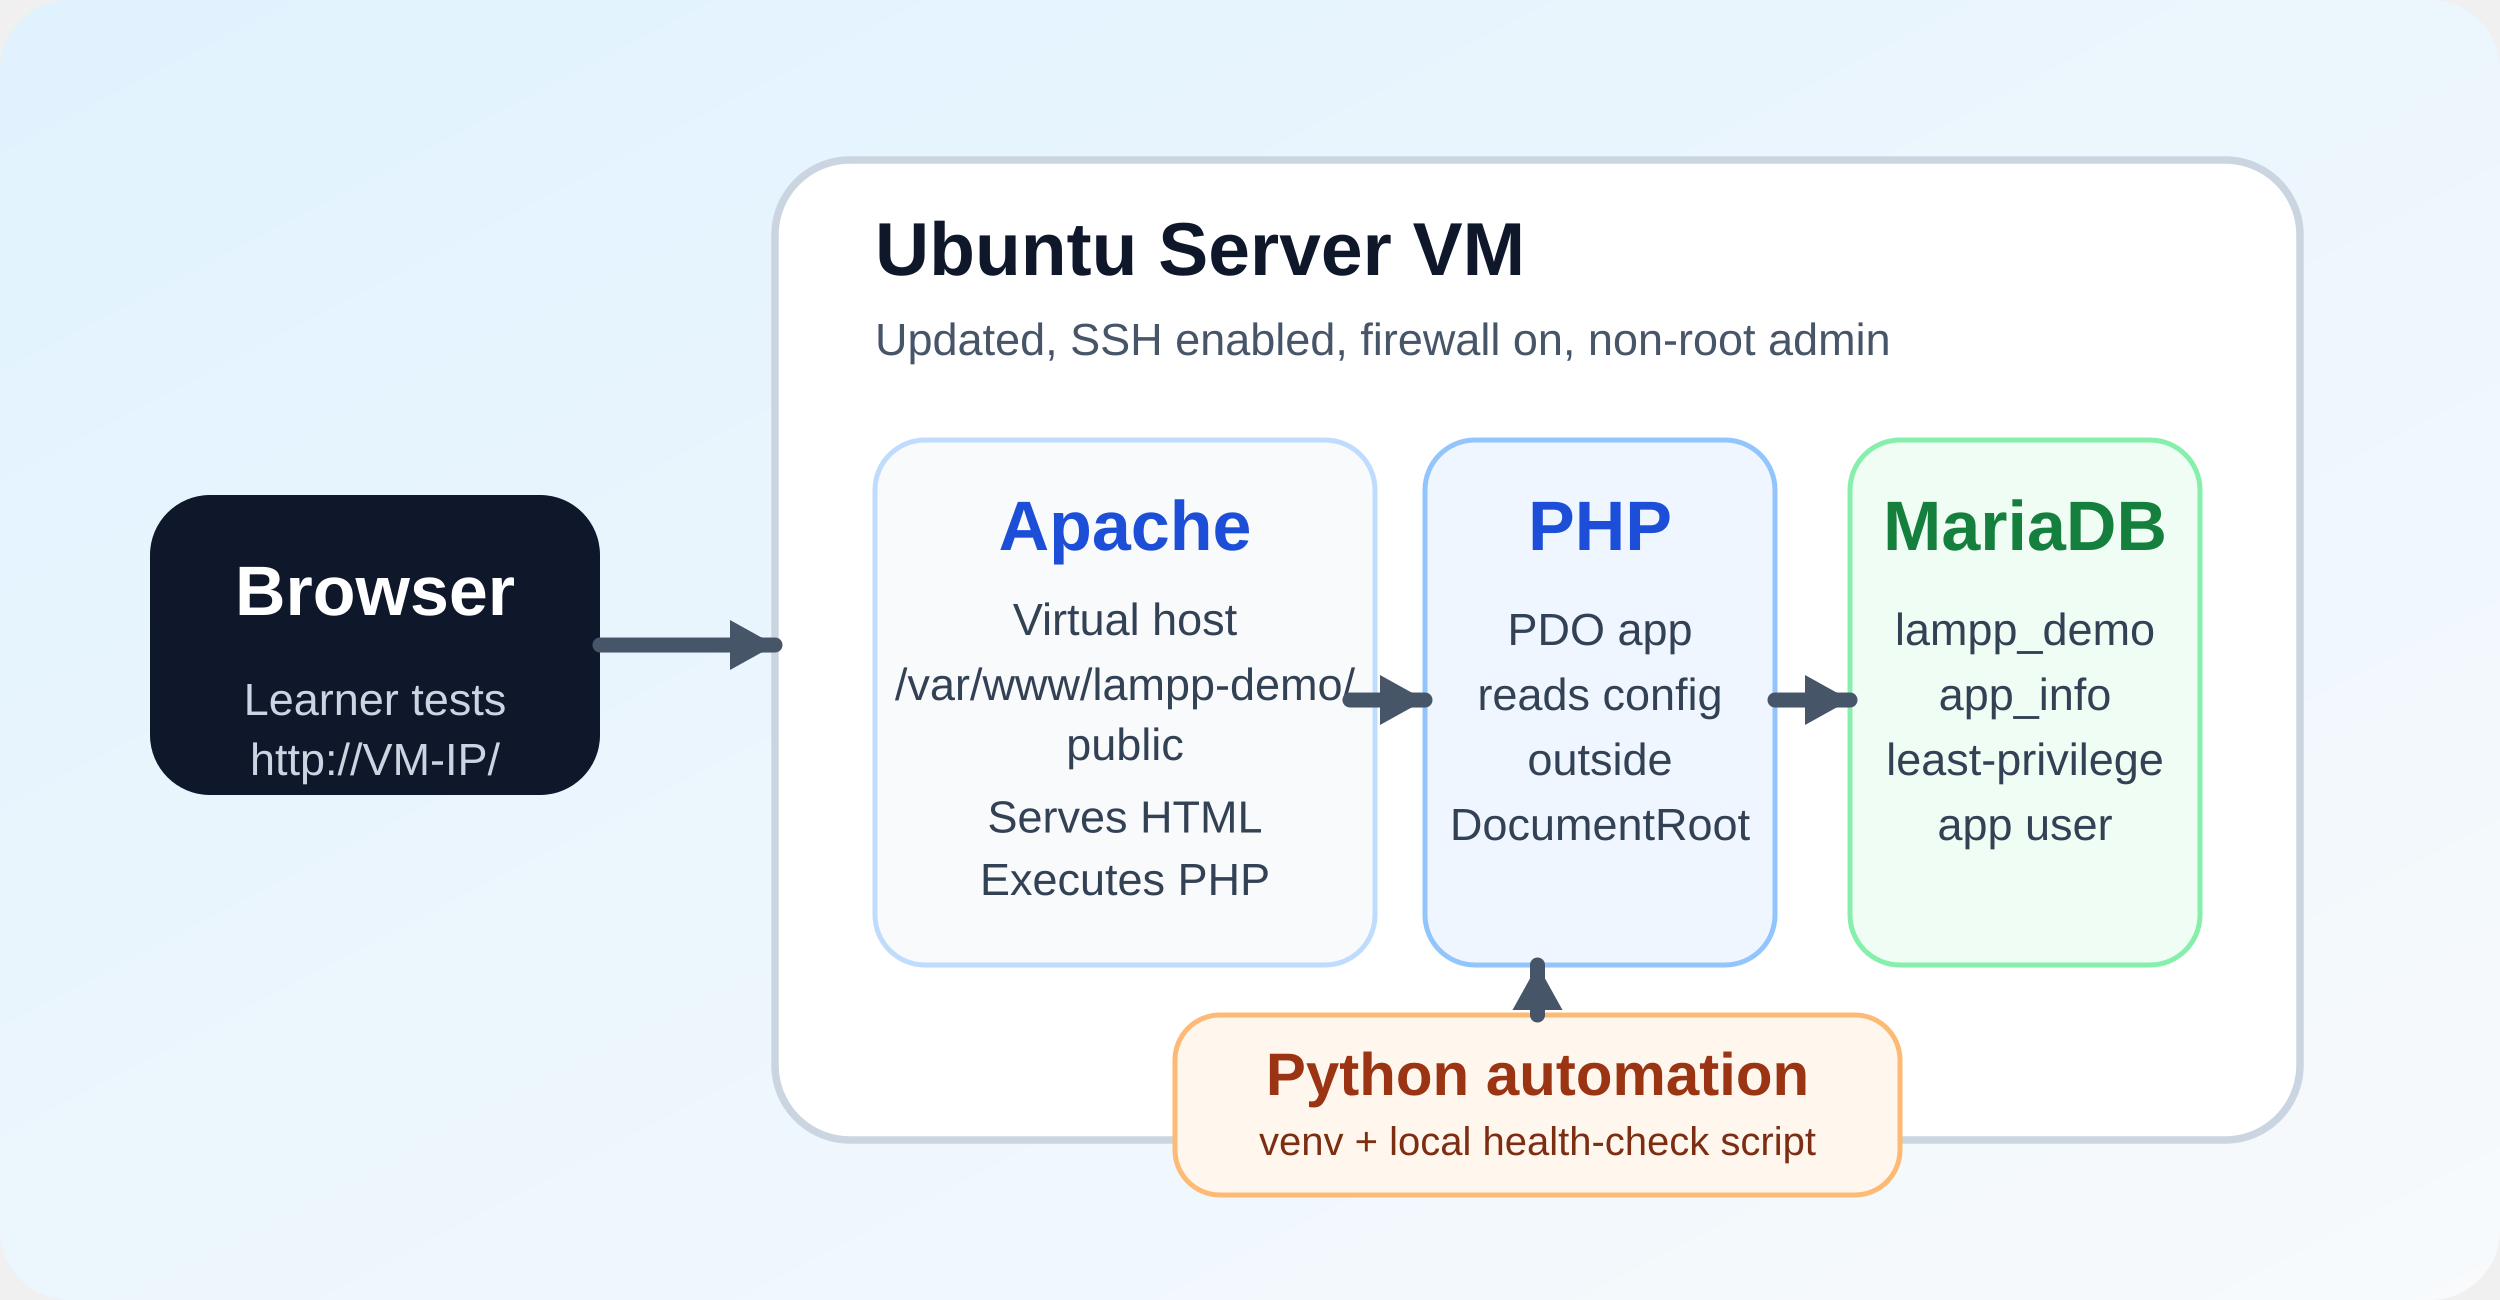
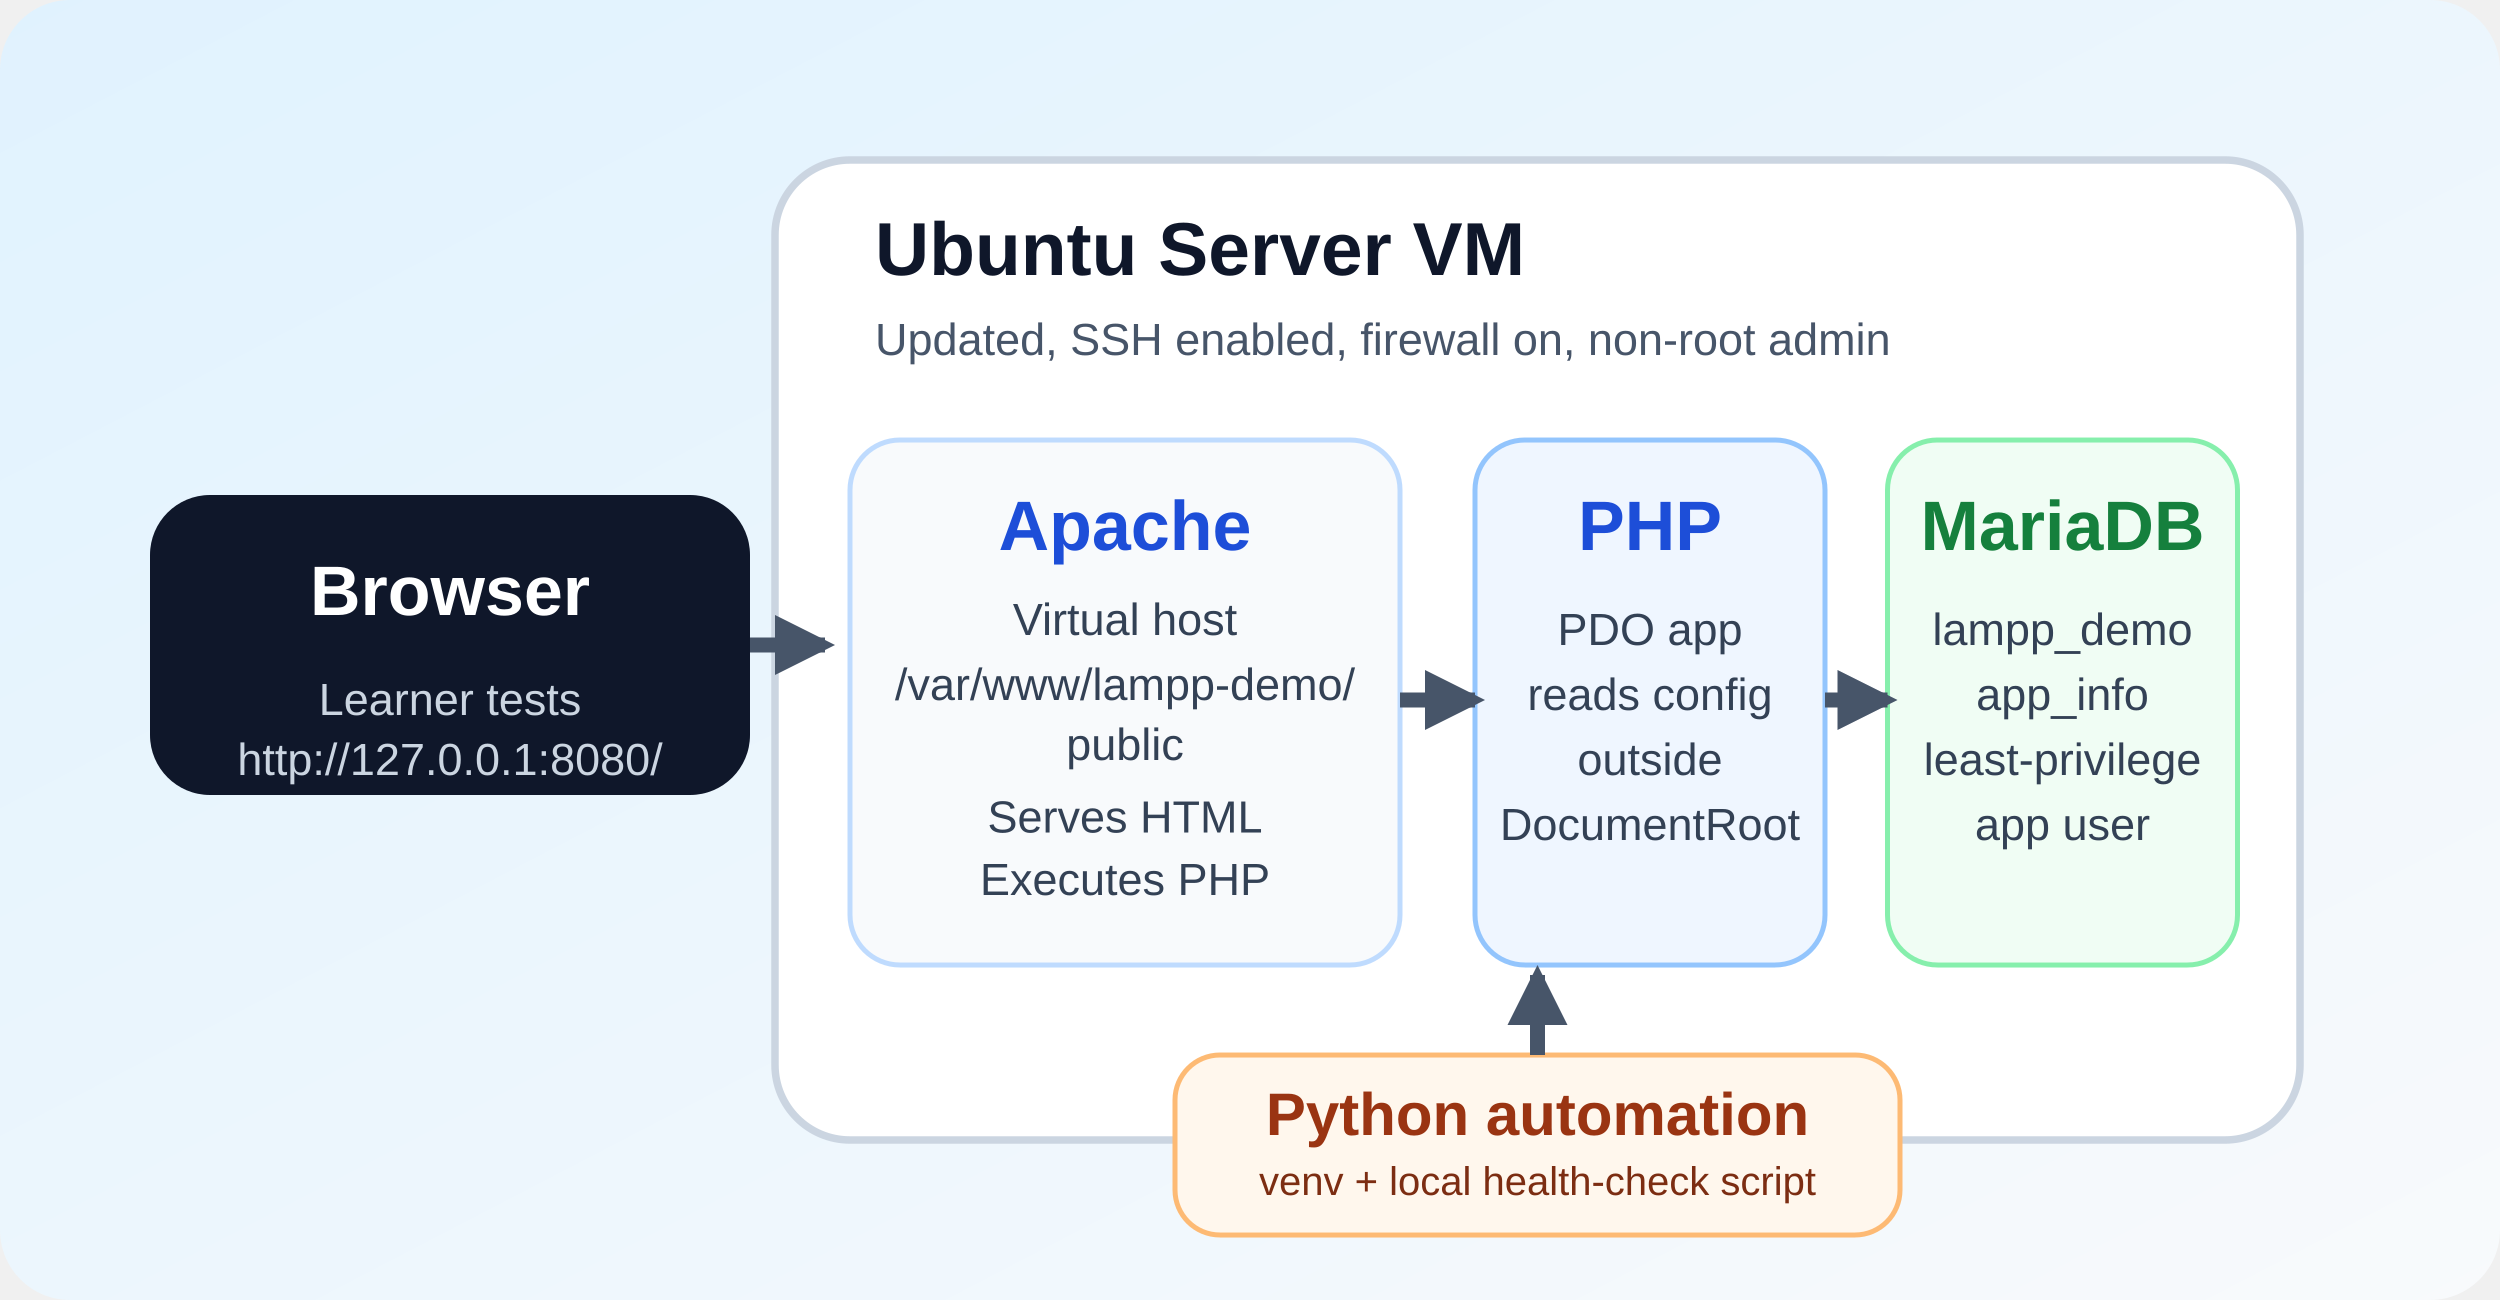
<svg xmlns="http://www.w3.org/2000/svg" viewBox="0 0 1000 520" role="img" aria-labelledby="title desc">
  <defs>
    <linearGradient id="bg" x1="0" y1="0" x2="1" y2="1">
      <stop offset="0%" stop-color="#e0f2fe" />
      <stop offset="100%" stop-color="#f8fafc" />
    </linearGradient>
+     <marker id="arrow-head" viewBox="0 0 12 12" refX="10" refY="6" markerWidth="4" markerHeight="4" orient="auto" markerUnits="strokeWidth">
+       <path d="M 0 0 L 12 6 L 0 12 z" fill="#475569" />
+     </marker>
  </defs>
  <rect width="1000" height="520" rx="28" fill="url(#bg)" />
-   <rect x="60" y="198" width="180" height="120" rx="24" fill="#0f172a" />
-   <text x="150" y="246" text-anchor="middle" fill="#fff" font-family="Arial, sans-serif" font-size="28" font-weight="700">Browser</text>
-   <text x="150" y="286" text-anchor="middle" fill="#cbd5e1" font-family="Arial, sans-serif" font-size="18">Learner tests</text>
-   <text x="150" y="310" text-anchor="middle" fill="#cbd5e1" font-family="Arial, sans-serif" font-size="18">http://VM-IP/</text>
+   <rect x="60" y="198" width="240" height="120" rx="24" fill="#0f172a" />
+   <text x="180" y="246" text-anchor="middle" fill="#fff" font-family="Arial, sans-serif" font-size="28" font-weight="700">Browser</text>
+   <text x="180" y="286" text-anchor="middle" fill="#cbd5e1" font-family="Arial, sans-serif" font-size="18">Learner tests</text>
+   <text x="180" y="310" text-anchor="middle" fill="#cbd5e1" font-family="Arial, sans-serif" font-size="18">http://127.0.0.1:8080/</text>
  <rect x="310" y="64" width="610" height="392" rx="30" fill="#ffffff" stroke="#cbd5e1" stroke-width="3" />
  <text x="350" y="110" fill="#0f172a" font-family="Arial, sans-serif" font-size="30" font-weight="700">Ubuntu Server VM</text>
  <text x="350" y="142" fill="#475569" font-family="Arial, sans-serif" font-size="18">Updated, SSH enabled, firewall on, non-root admin</text>
-   <rect x="350" y="176" width="200" height="210" rx="20" fill="#f8fafc" stroke="#bfdbfe" stroke-width="2" />
+   <rect x="340" y="176" width="220" height="210" rx="20" fill="#f8fafc" stroke="#bfdbfe" stroke-width="2" />
  <text x="450" y="220" text-anchor="middle" fill="#1d4ed8" font-family="Arial, sans-serif" font-size="28" font-weight="700">Apache</text>
  <text x="450" y="254" text-anchor="middle" fill="#334155" font-family="Arial, sans-serif" font-size="18">Virtual host</text>
  <text x="450" y="280" text-anchor="middle" fill="#334155" font-family="Arial, sans-serif" font-size="18">/var/www/lampp-demo/</text>
  <text x="450" y="304" text-anchor="middle" fill="#334155" font-family="Arial, sans-serif" font-size="18">public</text>
  <text x="450" y="333" text-anchor="middle" fill="#334155" font-family="Arial, sans-serif" font-size="18">Serves HTML</text>
  <text x="450" y="358" text-anchor="middle" fill="#334155" font-family="Arial, sans-serif" font-size="18">Executes PHP</text>
-   <rect x="570" y="176" width="140" height="210" rx="20" fill="#eff6ff" stroke="#93c5fd" stroke-width="2" />
-   <text x="640" y="220" text-anchor="middle" fill="#1d4ed8" font-family="Arial, sans-serif" font-size="28" font-weight="700">PHP</text>
-   <text x="640" y="258" text-anchor="middle" fill="#334155" font-family="Arial, sans-serif" font-size="18">PDO app</text>
-   <text x="640" y="284" text-anchor="middle" fill="#334155" font-family="Arial, sans-serif" font-size="18">reads config</text>
-   <text x="640" y="310" text-anchor="middle" fill="#334155" font-family="Arial, sans-serif" font-size="18">outside</text>
-   <text x="640" y="336" text-anchor="middle" fill="#334155" font-family="Arial, sans-serif" font-size="18">DocumentRoot</text>
-   <rect x="740" y="176" width="140" height="210" rx="20" fill="#f0fdf4" stroke="#86efac" stroke-width="2" />
-   <text x="810" y="220" text-anchor="middle" fill="#15803d" font-family="Arial, sans-serif" font-size="28" font-weight="700">MariaDB</text>
-   <text x="810" y="258" text-anchor="middle" fill="#334155" font-family="Arial, sans-serif" font-size="18">lampp_demo</text>
-   <text x="810" y="284" text-anchor="middle" fill="#334155" font-family="Arial, sans-serif" font-size="18">app_info</text>
-   <text x="810" y="310" text-anchor="middle" fill="#334155" font-family="Arial, sans-serif" font-size="18">least-privilege</text>
-   <text x="810" y="336" text-anchor="middle" fill="#334155" font-family="Arial, sans-serif" font-size="18">app user</text>
-   <rect x="470" y="406" width="290" height="72" rx="18" fill="#fff7ed" stroke="#fdba74" stroke-width="2" />
-   <text x="615" y="438" text-anchor="middle" fill="#9a3412" font-family="Arial, sans-serif" font-size="24" font-weight="700">Python automation</text>
-   <text x="615" y="462" text-anchor="middle" fill="#7c2d12" font-family="Arial, sans-serif" font-size="16">venv + local health-check script</text>
-   <path d="M240 258 H310" stroke="#475569" stroke-width="6" stroke-linecap="round" />
-   <polygon points="310,258 292,248 292,268" fill="#475569" />
-   <path d="M540 280 H570" stroke="#475569" stroke-width="6" stroke-linecap="round" />
-   <polygon points="570,280 552,270 552,290" fill="#475569" />
-   <path d="M710 280 H740" stroke="#475569" stroke-width="6" stroke-linecap="round" />
-   <polygon points="740,280 722,270 722,290" fill="#475569" />
-   <path d="M615 406 V386" stroke="#475569" stroke-width="6" stroke-linecap="round" />
-   <polygon points="615,386 605,404 625,404" fill="#475569" />
+   <rect x="590" y="176" width="140" height="210" rx="20" fill="#eff6ff" stroke="#93c5fd" stroke-width="2" />
+   <text x="660" y="220" text-anchor="middle" fill="#1d4ed8" font-family="Arial, sans-serif" font-size="28" font-weight="700">PHP</text>
+   <text x="660" y="258" text-anchor="middle" fill="#334155" font-family="Arial, sans-serif" font-size="18">PDO app</text>
+   <text x="660" y="284" text-anchor="middle" fill="#334155" font-family="Arial, sans-serif" font-size="18">reads config</text>
+   <text x="660" y="310" text-anchor="middle" fill="#334155" font-family="Arial, sans-serif" font-size="18">outside</text>
+   <text x="660" y="336" text-anchor="middle" fill="#334155" font-family="Arial, sans-serif" font-size="18">DocumentRoot</text>
+   <rect x="755" y="176" width="140" height="210" rx="20" fill="#f0fdf4" stroke="#86efac" stroke-width="2" />
+   <text x="825" y="220" text-anchor="middle" fill="#15803d" font-family="Arial, sans-serif" font-size="28" font-weight="700">MariaDB</text>
+   <text x="825" y="258" text-anchor="middle" fill="#334155" font-family="Arial, sans-serif" font-size="18">lampp_demo</text>
+   <text x="825" y="284" text-anchor="middle" fill="#334155" font-family="Arial, sans-serif" font-size="18">app_info</text>
+   <text x="825" y="310" text-anchor="middle" fill="#334155" font-family="Arial, sans-serif" font-size="18">least-privilege</text>
+   <text x="825" y="336" text-anchor="middle" fill="#334155" font-family="Arial, sans-serif" font-size="18">app user</text>
+   <rect x="470" y="422" width="290" height="72" rx="18" fill="#fff7ed" stroke="#fdba74" stroke-width="2" />
+   <text x="615" y="454" text-anchor="middle" fill="#9a3412" font-family="Arial, sans-serif" font-size="24" font-weight="700">Python automation</text>
+   <text x="615" y="478" text-anchor="middle" fill="#7c2d12" font-family="Arial, sans-serif" font-size="16">venv + local health-check script</text>
+   <path d="M300 258 H330" stroke="#475569" stroke-width="6" fill="none" marker-end="url(#arrow-head)" />
+   <path d="M560 280 H590" stroke="#475569" stroke-width="6" fill="none" marker-end="url(#arrow-head)" />
+   <path d="M730 280 H755" stroke="#475569" stroke-width="6" fill="none" marker-end="url(#arrow-head)" />
+   <path d="M615 422 V390" stroke="#475569" stroke-width="6" fill="none" marker-end="url(#arrow-head)" />
</svg>
